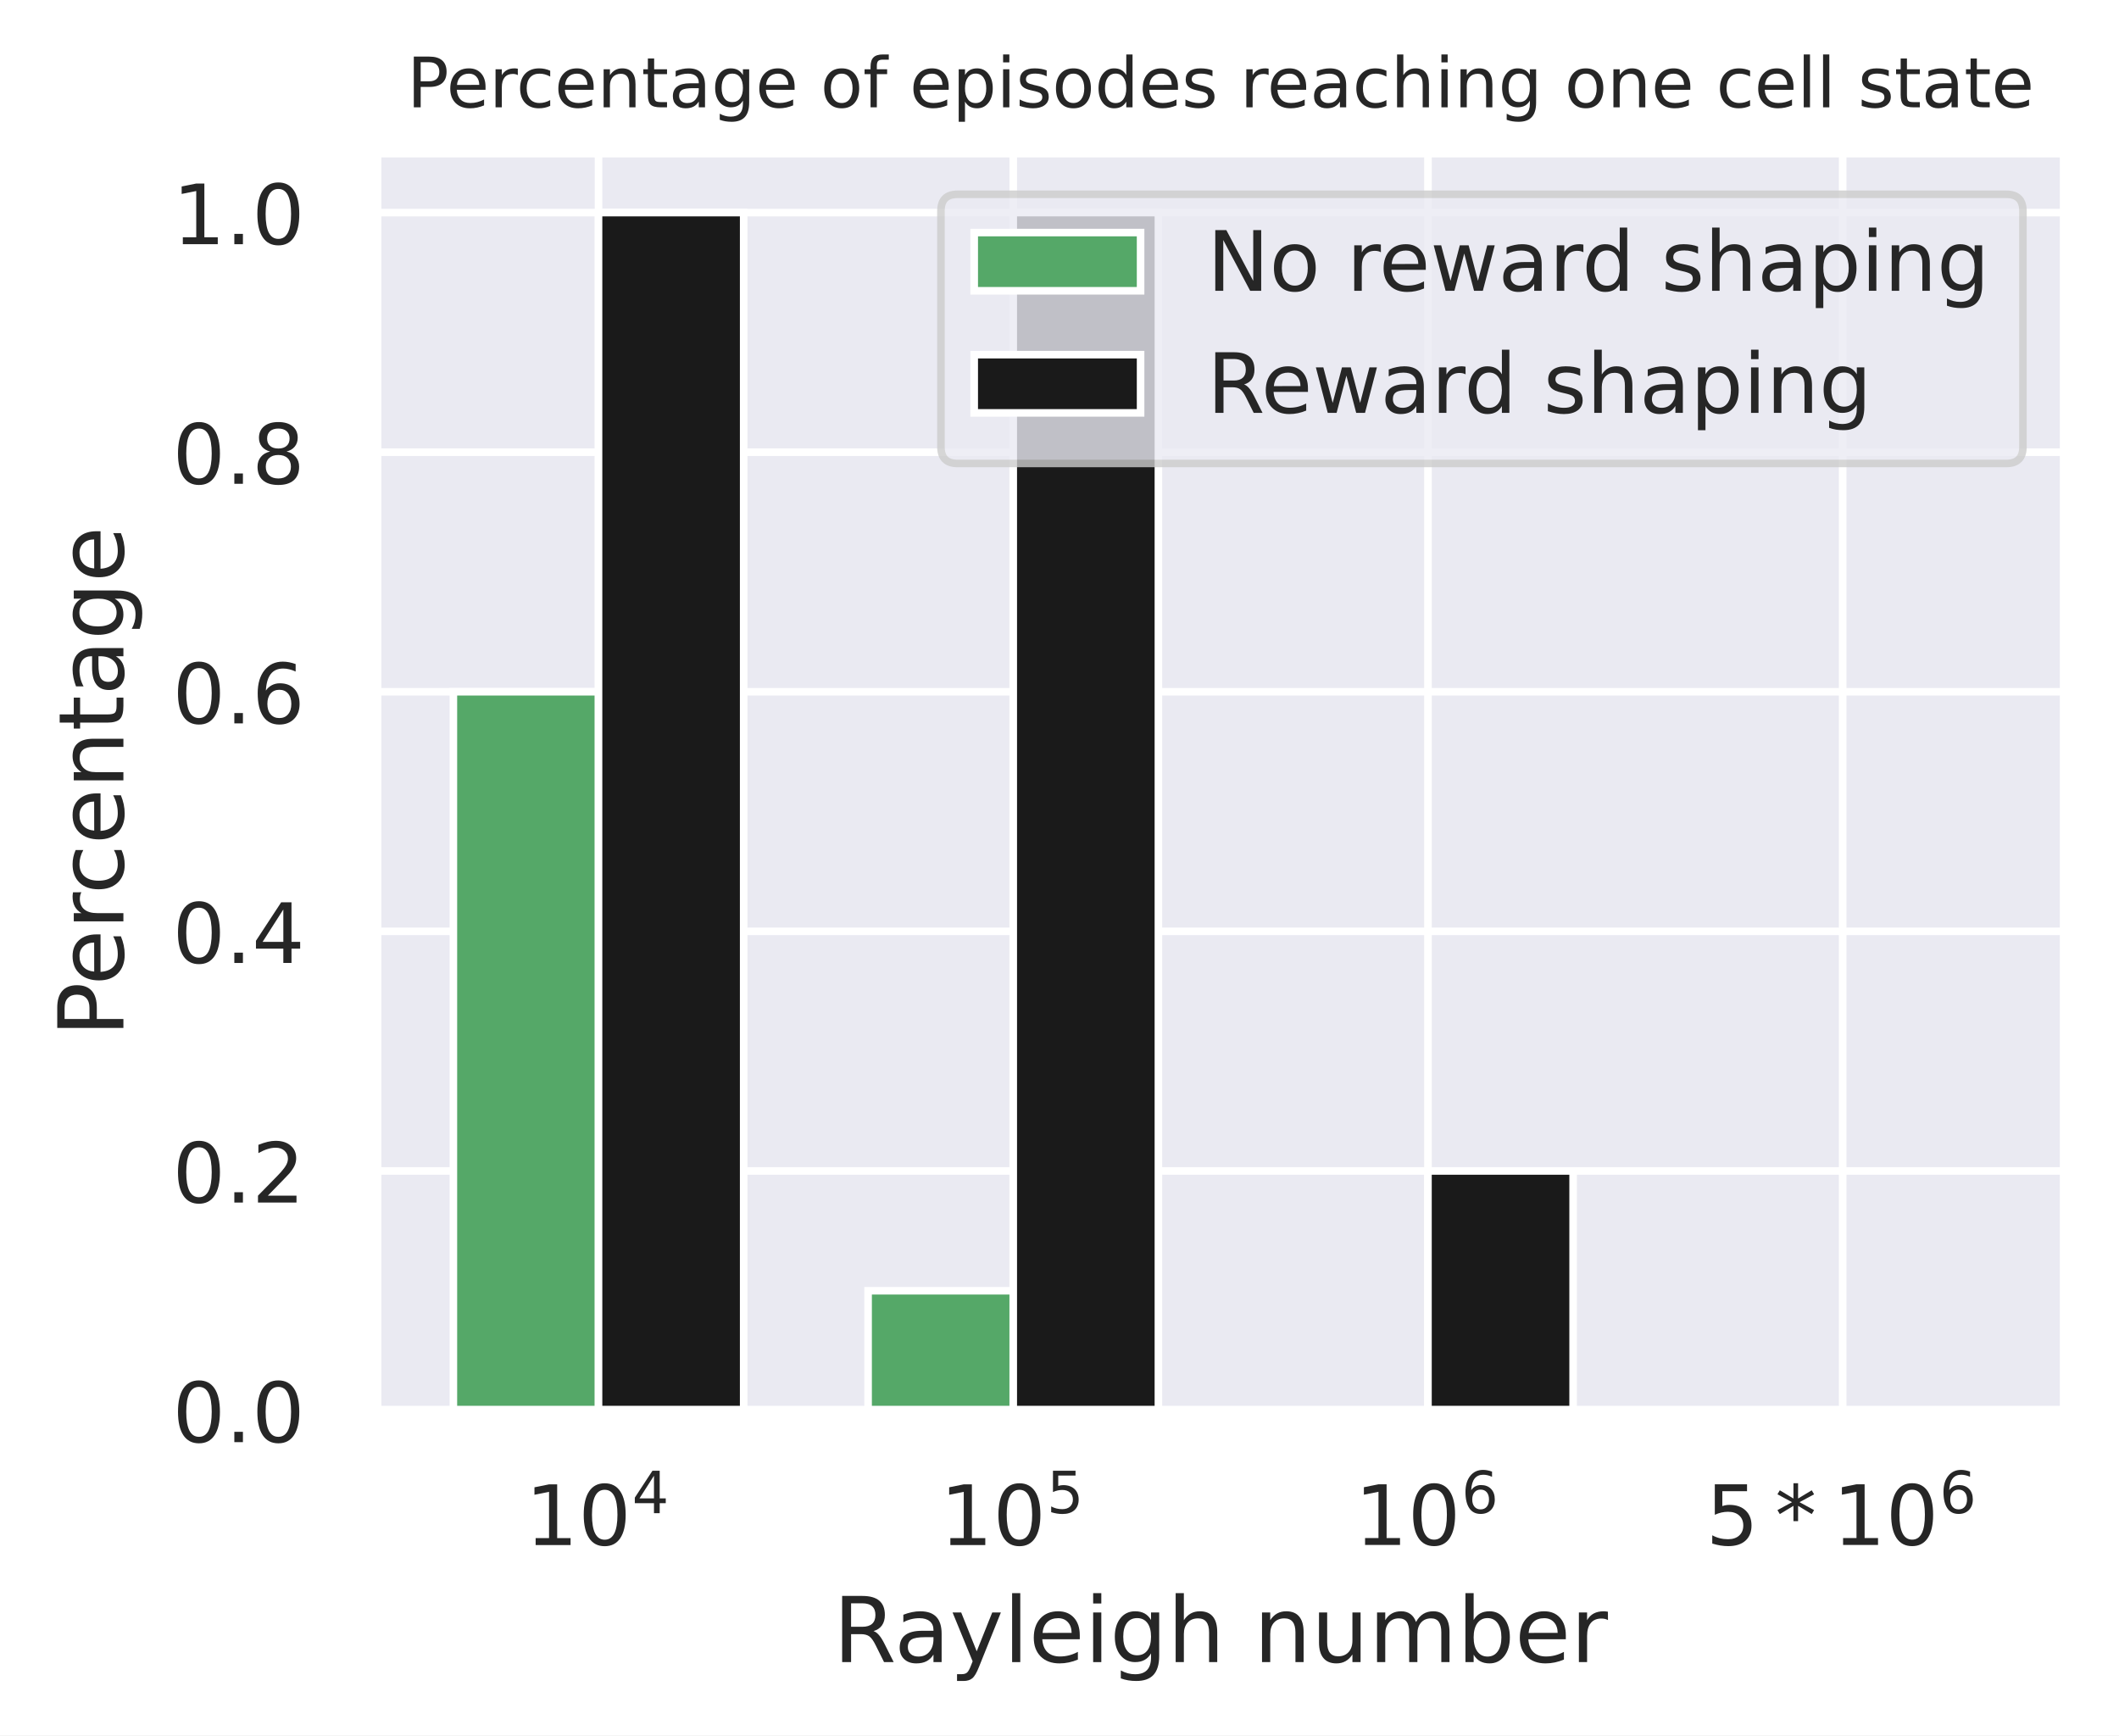
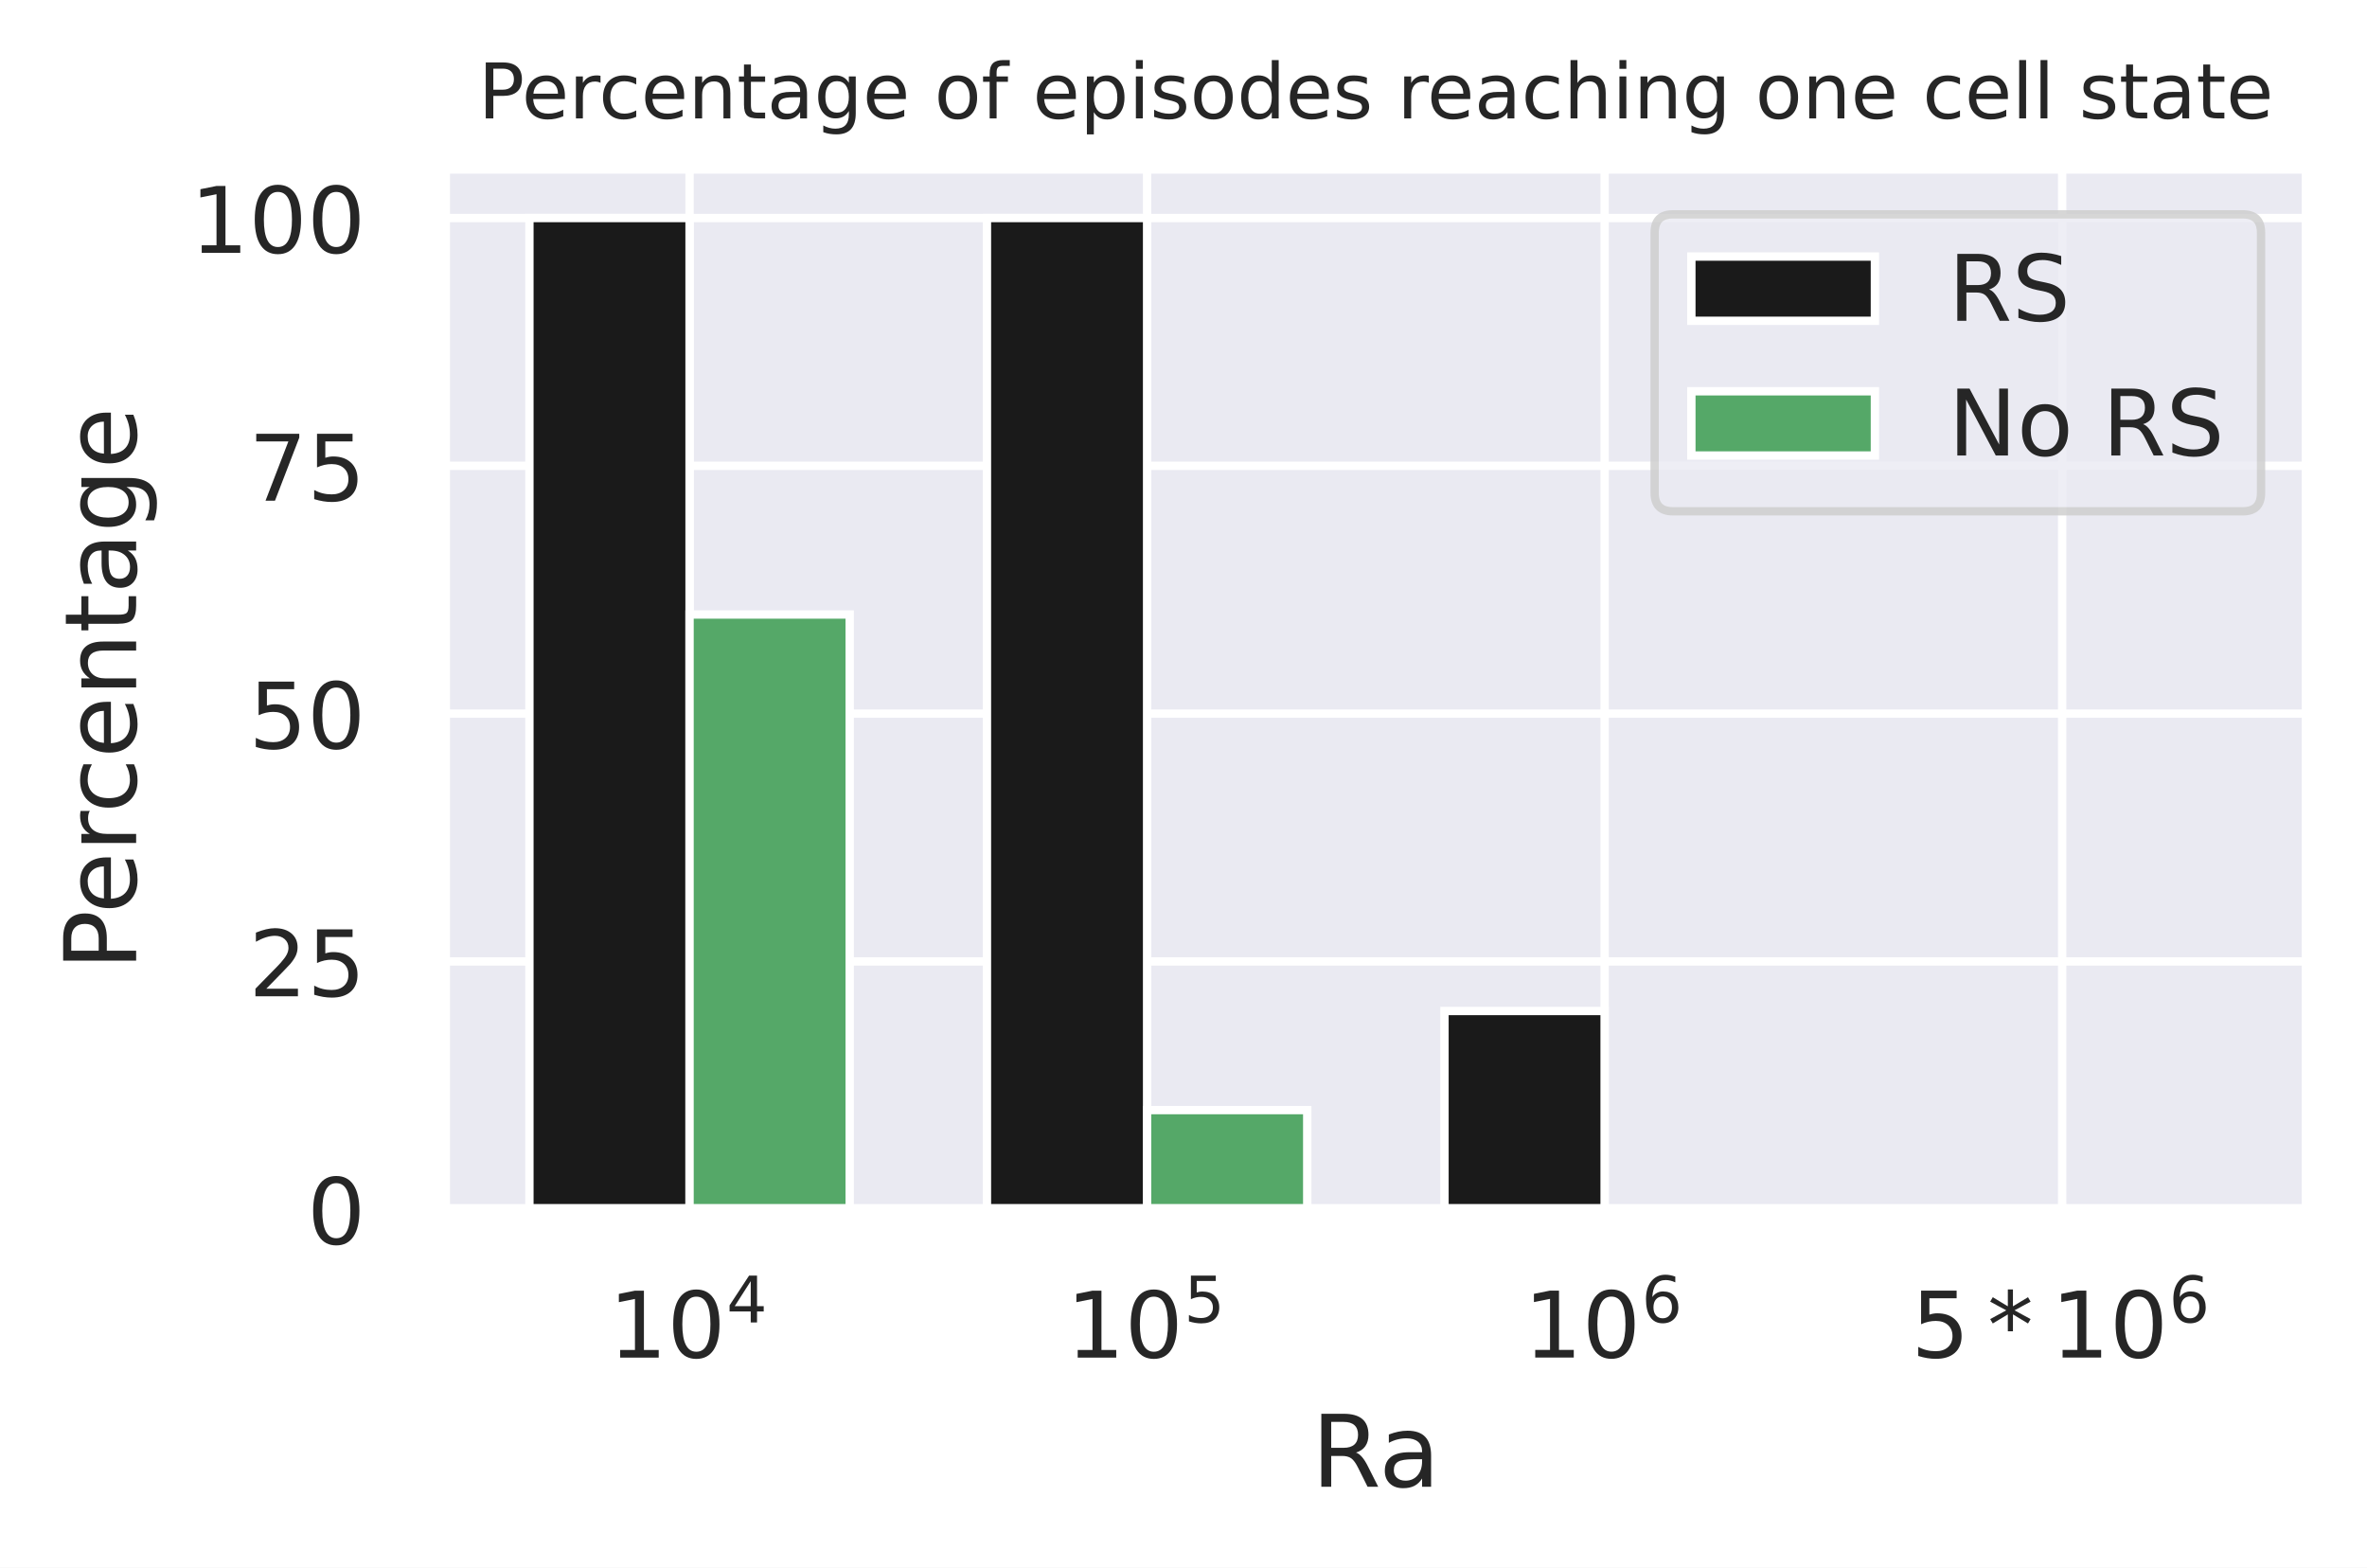
- <svg xmlns="http://www.w3.org/2000/svg" xmlns:xlink="http://www.w3.org/1999/xlink" width="280.207pt" height="229.47pt" viewBox="0 0 280.207 229.47" version="1.1">
+ <svg xmlns="http://www.w3.org/2000/svg" xmlns:xlink="http://www.w3.org/1999/xlink" width="283.71pt" height="187.89pt" viewBox="0 0 283.71 187.89" version="1.1">
  <defs>
    <style type="text/css">*{stroke-linejoin: round; stroke-linecap: butt}</style>
  </defs>
  <g id="figure_1">
    <g id="patch_1">
-       <path d="M 0 229.47  L 280.207 229.47  L 280.207 0  L 0 0  z " style="fill: #ffffff" />
+       <path d="M 0 187.89  L 283.71 187.89  L 283.71 0  L 0 0  z " style="fill: #ffffff" />
    </g>
    <g id="axes_1">
      <g id="patch_2">
-         <path d="M 49.807 186.511  L 273.007 186.511  L 273.007 20.191  L 49.807 20.191  z " style="fill: #eaeaf2" />
+         <path d="M 53.31 144.931  L 276.51 144.931  L 276.51 20.191  L 53.31 20.191  z " style="fill: #eaeaf2" />
      </g>
      <g id="matplotlib.axis_1">
        <g id="xtick_1">
          <g id="line2d_1">
-             <path d="M 79.147 186.511  L 79.147 20.191  " clip-path="url(#pefdc73f50e)" style="fill: none; stroke: #ffffff; stroke-linecap: round" />
+             <path d="M 82.65 144.931  L 82.65 20.191  " clip-path="url(#pd496085ec2)" style="fill: none; stroke: #ffffff; stroke-linecap: round" />
          </g>
          <g id="text_1">
-             <g style="fill: #262626" transform="translate(69.46675 204.3688) scale(0.11 -0.11)">
+             <g style="fill: #262626" transform="translate(72.96956 162.7888) scale(0.11 -0.11)">
              <defs>
                <path id="DejaVuSans-31" d="M 794 531  L 1825 531  L 1825 4091  L 703 3866  L 703 4441  L 1819 4666  L 2450 4666  L 2450 531  L 3481 531  L 3481 0  L 794 0  L 794 531  z " transform="scale(0.015625)" />
                <path id="DejaVuSans-30" d="M 2034 4250  Q 1547 4250 1301 3770  Q 1056 3291 1056 2328  Q 1056 1369 1301 889  Q 1547 409 2034 409  Q 2525 409 2770 889  Q 3016 1369 3016 2328  Q 3016 3291 2770 3770  Q 2525 4250 2034 4250  z M 2034 4750  Q 2819 4750 3233 4129  Q 3647 3509 3647 2328  Q 3647 1150 3233 529  Q 2819 -91 2034 -91  Q 1250 -91 836 529  Q 422 1150 422 2328  Q 422 3509 836 4129  Q 1250 4750 2034 4750  z " transform="scale(0.015625)" />
                <path id="DejaVuSans-34" d="M 2419 4116  L 825 1625  L 2419 1625  L 2419 4116  z M 2253 4666  L 3047 4666  L 3047 1625  L 3713 1625  L 3713 1100  L 3047 1100  L 3047 0  L 2419 0  L 2419 1100  L 313 1100  L 313 1709  L 2253 4666  z " transform="scale(0.015625)" />
              </defs>
              <use xlink:href="#DejaVuSans-31" transform="translate(0 0.684375)" />
              <use xlink:href="#DejaVuSans-30" transform="translate(63.62305 0.684375)" />
              <use xlink:href="#DejaVuSans-34" transform="translate(128.2031 38.96563) scale(0.7)" />
            </g>
          </g>
        </g>
        <g id="xtick_2">
          <g id="line2d_2">
-             <path d="M 133.987 186.511  L 133.987 20.191  " clip-path="url(#pefdc73f50e)" style="fill: none; stroke: #ffffff; stroke-linecap: round" />
+             <path d="M 137.49 144.931  L 137.49 20.191  " clip-path="url(#pd496085ec2)" style="fill: none; stroke: #ffffff; stroke-linecap: round" />
          </g>
          <g id="text_2">
-             <g style="fill: #262626" transform="translate(124.307 204.3688) scale(0.11 -0.11)">
+             <g style="fill: #262626" transform="translate(127.8099 162.7888) scale(0.11 -0.11)">
              <defs>
                <path id="DejaVuSans-35" d="M 691 4666  L 3169 4666  L 3169 4134  L 1269 4134  L 1269 2991  Q 1406 3038 1543 3061  Q 1681 3084 1819 3084  Q 2600 3084 3056 2656  Q 3513 2228 3513 1497  Q 3513 744 3044 326  Q 2575 -91 1722 -91  Q 1428 -91 1123 -41  Q 819 9 494 109  L 494 744  Q 775 591 1075 516  Q 1375 441 1709 441  Q 2250 441 2565 725  Q 2881 1009 2881 1497  Q 2881 1984 2565 2268  Q 2250 2553 1709 2553  Q 1456 2553 1204 2497  Q 953 2441 691 2322  L 691 4666  z " transform="scale(0.015625)" />
              </defs>
              <use xlink:href="#DejaVuSans-31" transform="translate(0 0.684375)" />
              <use xlink:href="#DejaVuSans-30" transform="translate(63.62305 0.684375)" />
              <use xlink:href="#DejaVuSans-35" transform="translate(128.2031 38.96563) scale(0.7)" />
            </g>
          </g>
        </g>
        <g id="xtick_3">
          <g id="line2d_3">
-             <path d="M 188.827 186.511  L 188.827 20.191  " clip-path="url(#pefdc73f50e)" style="fill: none; stroke: #ffffff; stroke-linecap: round" />
+             <path d="M 192.33 144.931  L 192.33 20.191  " clip-path="url(#pd496085ec2)" style="fill: none; stroke: #ffffff; stroke-linecap: round" />
          </g>
          <g id="text_3">
-             <g style="fill: #262626" transform="translate(179.1473 204.3688) scale(0.11 -0.11)">
+             <g style="fill: #262626" transform="translate(182.6501 162.7888) scale(0.11 -0.11)">
              <defs>
                <path id="DejaVuSans-36" d="M 2113 2584  Q 1688 2584 1439 2293  Q 1191 2003 1191 1497  Q 1191 994 1439 701  Q 1688 409 2113 409  Q 2538 409 2786 701  Q 3034 994 3034 1497  Q 3034 2003 2786 2293  Q 2538 2584 2113 2584  z M 3366 4563  L 3366 3988  Q 3128 4100 2886 4159  Q 2644 4219 2406 4219  Q 1781 4219 1451 3797  Q 1122 3375 1075 2522  Q 1259 2794 1537 2939  Q 1816 3084 2150 3084  Q 2853 3084 3261 2657  Q 3669 2231 3669 1497  Q 3669 778 3244 343  Q 2819 -91 2113 -91  Q 1303 -91 875 529  Q 447 1150 447 2328  Q 447 3434 972 4092  Q 1497 4750 2381 4750  Q 2619 4750 2861 4703  Q 3103 4656 3366 4563  z " transform="scale(0.015625)" />
              </defs>
              <use xlink:href="#DejaVuSans-31" transform="translate(0 0.765625)" />
              <use xlink:href="#DejaVuSans-30" transform="translate(63.62305 0.765625)" />
              <use xlink:href="#DejaVuSans-36" transform="translate(128.2031 39.04688) scale(0.7)" />
            </g>
          </g>
        </g>
        <g id="xtick_4">
          <g id="line2d_4">
-             <path d="M 243.668 186.511  L 243.668 20.191  " clip-path="url(#pefdc73f50e)" style="fill: none; stroke: #ffffff; stroke-linecap: round" />
+             <path d="M 247.17 144.931  L 247.17 20.191  " clip-path="url(#pd496085ec2)" style="fill: none; stroke: #ffffff; stroke-linecap: round" />
          </g>
          <g id="text_4">
-             <g style="fill: #262626" transform="translate(225.5726 204.3688) scale(0.11 -0.11)">
+             <g style="fill: #262626" transform="translate(229.0754 162.7888) scale(0.11 -0.11)">
              <defs>
                <path id="DejaVuSans-2a" d="M 3009 3897  L 1888 3291  L 3009 2681  L 2828 2375  L 1778 3009  L 1778 1831  L 1422 1831  L 1422 3009  L 372 2375  L 191 2681  L 1313 3291  L 191 3897  L 372 4206  L 1422 3572  L 1422 4750  L 1778 4750  L 1778 3572  L 2828 4206  L 3009 3897  z " transform="scale(0.015625)" />
              </defs>
              <use xlink:href="#DejaVuSans-35" transform="translate(0 0.765625)" />
              <use xlink:href="#DejaVuSans-2a" transform="translate(83.10547 0.765625)" />
              <use xlink:href="#DejaVuSans-31" transform="translate(152.5879 0.765625)" />
              <use xlink:href="#DejaVuSans-30" transform="translate(216.2109 0.765625)" />
              <use xlink:href="#DejaVuSans-36" transform="translate(280.791 39.04688) scale(0.7)" />
            </g>
          </g>
        </g>
        <g id="text_5">
-           <g style="fill: #262626" transform="translate(110.1841 219.7746) scale(0.12 -0.12)">
+           <g style="fill: #262626" transform="translate(157.1991 178.1946) scale(0.12 -0.12)">
            <defs>
              <path id="DejaVuSans-52" d="M 2841 2188  Q 3044 2119 3236 1894  Q 3428 1669 3622 1275  L 4263 0  L 3584 0  L 2988 1197  Q 2756 1666 2539 1819  Q 2322 1972 1947 1972  L 1259 1972  L 1259 0  L 628 0  L 628 4666  L 2053 4666  Q 2853 4666 3247 4331  Q 3641 3997 3641 3322  Q 3641 2881 3436 2590  Q 3231 2300 2841 2188  z M 1259 4147  L 1259 2491  L 2053 2491  Q 2509 2491 2742 2702  Q 2975 2913 2975 3322  Q 2975 3731 2742 3939  Q 2509 4147 2053 4147  L 1259 4147  z " transform="scale(0.015625)" />
              <path id="DejaVuSans-61" d="M 2194 1759  Q 1497 1759 1228 1600  Q 959 1441 959 1056  Q 959 750 1161 570  Q 1363 391 1709 391  Q 2188 391 2477 730  Q 2766 1069 2766 1631  L 2766 1759  L 2194 1759  z M 3341 1997  L 3341 0  L 2766 0  L 2766 531  Q 2569 213 2275 61  Q 1981 -91 1556 -91  Q 1019 -91 701 211  Q 384 513 384 1019  Q 384 1609 779 1909  Q 1175 2209 1959 2209  L 2766 2209  L 2766 2266  Q 2766 2663 2505 2880  Q 2244 3097 1772 3097  Q 1472 3097 1187 3025  Q 903 2953 641 2809  L 641 3341  Q 956 3463 1253 3523  Q 1550 3584 1831 3584  Q 2591 3584 2966 3190  Q 3341 2797 3341 1997  z " transform="scale(0.015625)" />
-               <path id="DejaVuSans-79" d="M 2059 -325  Q 1816 -950 1584 -1140  Q 1353 -1331 966 -1331  L 506 -1331  L 506 -850  L 844 -850  Q 1081 -850 1212 -737  Q 1344 -625 1503 -206  L 1606 56  L 191 3500  L 800 3500  L 1894 763  L 2988 3500  L 3597 3500  L 2059 -325  z " transform="scale(0.015625)" />
-               <path id="DejaVuSans-6c" d="M 603 4863  L 1178 4863  L 1178 0  L 603 0  L 603 4863  z " transform="scale(0.015625)" />
-               <path id="DejaVuSans-65" d="M 3597 1894  L 3597 1613  L 953 1613  Q 991 1019 1311 708  Q 1631 397 2203 397  Q 2534 397 2845 478  Q 3156 559 3463 722  L 3463 178  Q 3153 47 2828 -22  Q 2503 -91 2169 -91  Q 1331 -91 842 396  Q 353 884 353 1716  Q 353 2575 817 3079  Q 1281 3584 2069 3584  Q 2775 3584 3186 3129  Q 3597 2675 3597 1894  z M 3022 2063  Q 3016 2534 2758 2815  Q 2500 3097 2075 3097  Q 1594 3097 1305 2825  Q 1016 2553 972 2059  L 3022 2063  z " transform="scale(0.015625)" />
-               <path id="DejaVuSans-69" d="M 603 3500  L 1178 3500  L 1178 0  L 603 0  L 603 3500  z M 603 4863  L 1178 4863  L 1178 4134  L 603 4134  L 603 4863  z " transform="scale(0.015625)" />
-               <path id="DejaVuSans-67" d="M 2906 1791  Q 2906 2416 2648 2759  Q 2391 3103 1925 3103  Q 1463 3103 1205 2759  Q 947 2416 947 1791  Q 947 1169 1205 825  Q 1463 481 1925 481  Q 2391 481 2648 825  Q 2906 1169 2906 1791  z M 3481 434  Q 3481 -459 3084 -895  Q 2688 -1331 1869 -1331  Q 1566 -1331 1297 -1286  Q 1028 -1241 775 -1147  L 775 -588  Q 1028 -725 1275 -790  Q 1522 -856 1778 -856  Q 2344 -856 2625 -561  Q 2906 -266 2906 331  L 2906 616  Q 2728 306 2450 153  Q 2172 0 1784 0  Q 1141 0 747 490  Q 353 981 353 1791  Q 353 2603 747 3093  Q 1141 3584 1784 3584  Q 2172 3584 2450 3431  Q 2728 3278 2906 2969  L 2906 3500  L 3481 3500  L 3481 434  z " transform="scale(0.015625)" />
-               <path id="DejaVuSans-68" d="M 3513 2113  L 3513 0  L 2938 0  L 2938 2094  Q 2938 2591 2744 2837  Q 2550 3084 2163 3084  Q 1697 3084 1428 2787  Q 1159 2491 1159 1978  L 1159 0  L 581 0  L 581 4863  L 1159 4863  L 1159 2956  Q 1366 3272 1645 3428  Q 1925 3584 2291 3584  Q 2894 3584 3203 3211  Q 3513 2838 3513 2113  z " transform="scale(0.015625)" />
-               <path id="DejaVuSans-20" transform="scale(0.015625)" />
-               <path id="DejaVuSans-6e" d="M 3513 2113  L 3513 0  L 2938 0  L 2938 2094  Q 2938 2591 2744 2837  Q 2550 3084 2163 3084  Q 1697 3084 1428 2787  Q 1159 2491 1159 1978  L 1159 0  L 581 0  L 581 3500  L 1159 3500  L 1159 2956  Q 1366 3272 1645 3428  Q 1925 3584 2291 3584  Q 2894 3584 3203 3211  Q 3513 2838 3513 2113  z " transform="scale(0.015625)" />
-               <path id="DejaVuSans-75" d="M 544 1381  L 544 3500  L 1119 3500  L 1119 1403  Q 1119 906 1312 657  Q 1506 409 1894 409  Q 2359 409 2629 706  Q 2900 1003 2900 1516  L 2900 3500  L 3475 3500  L 3475 0  L 2900 0  L 2900 538  Q 2691 219 2414 64  Q 2138 -91 1772 -91  Q 1169 -91 856 284  Q 544 659 544 1381  z M 1991 3584  L 1991 3584  z " transform="scale(0.015625)" />
-               <path id="DejaVuSans-6d" d="M 3328 2828  Q 3544 3216 3844 3400  Q 4144 3584 4550 3584  Q 5097 3584 5394 3201  Q 5691 2819 5691 2113  L 5691 0  L 5113 0  L 5113 2094  Q 5113 2597 4934 2840  Q 4756 3084 4391 3084  Q 3944 3084 3684 2787  Q 3425 2491 3425 1978  L 3425 0  L 2847 0  L 2847 2094  Q 2847 2600 2669 2842  Q 2491 3084 2119 3084  Q 1678 3084 1418 2786  Q 1159 2488 1159 1978  L 1159 0  L 581 0  L 581 3500  L 1159 3500  L 1159 2956  Q 1356 3278 1631 3431  Q 1906 3584 2284 3584  Q 2666 3584 2933 3390  Q 3200 3197 3328 2828  z " transform="scale(0.015625)" />
-               <path id="DejaVuSans-62" d="M 3116 1747  Q 3116 2381 2855 2742  Q 2594 3103 2138 3103  Q 1681 3103 1420 2742  Q 1159 2381 1159 1747  Q 1159 1113 1420 752  Q 1681 391 2138 391  Q 2594 391 2855 752  Q 3116 1113 3116 1747  z M 1159 2969  Q 1341 3281 1617 3432  Q 1894 3584 2278 3584  Q 2916 3584 3314 3078  Q 3713 2572 3713 1747  Q 3713 922 3314 415  Q 2916 -91 2278 -91  Q 1894 -91 1617 61  Q 1341 213 1159 525  L 1159 0  L 581 0  L 581 4863  L 1159 4863  L 1159 2969  z " transform="scale(0.015625)" />
-               <path id="DejaVuSans-72" d="M 2631 2963  Q 2534 3019 2420 3045  Q 2306 3072 2169 3072  Q 1681 3072 1420 2755  Q 1159 2438 1159 1844  L 1159 0  L 581 0  L 581 3500  L 1159 3500  L 1159 2956  Q 1341 3275 1631 3429  Q 1922 3584 2338 3584  Q 2397 3584 2469 3576  Q 2541 3569 2628 3553  L 2631 2963  z " transform="scale(0.015625)" />
            </defs>
            <use xlink:href="#DejaVuSans-52" />
            <use xlink:href="#DejaVuSans-61" x="67.232" />
-             <use xlink:href="#DejaVuSans-79" x="128.512" />
-             <use xlink:href="#DejaVuSans-6c" x="187.691" />
-             <use xlink:href="#DejaVuSans-65" x="215.475" />
-             <use xlink:href="#DejaVuSans-69" x="276.998" />
-             <use xlink:href="#DejaVuSans-67" x="304.781" />
-             <use xlink:href="#DejaVuSans-68" x="368.258" />
-             <use xlink:href="#DejaVuSans-20" x="431.637" />
-             <use xlink:href="#DejaVuSans-6e" x="463.424" />
-             <use xlink:href="#DejaVuSans-75" x="526.803" />
-             <use xlink:href="#DejaVuSans-6d" x="590.182" />
-             <use xlink:href="#DejaVuSans-62" x="687.594" />
-             <use xlink:href="#DejaVuSans-65" x="751.07" />
-             <use xlink:href="#DejaVuSans-72" x="812.594" />
          </g>
        </g>
      </g>
      <g id="matplotlib.axis_2">
        <g id="ytick_1">
          <g id="line2d_5">
-             <path d="M 49.807 186.511  L 273.007 186.511  " clip-path="url(#pefdc73f50e)" style="fill: none; stroke: #ffffff; stroke-linecap: round" />
+             <path d="M 53.31 144.931  L 276.51 144.931  " clip-path="url(#pd496085ec2)" style="fill: none; stroke: #ffffff; stroke-linecap: round" />
          </g>
          <g id="text_6">
-             <g style="fill: #262626" transform="translate(22.81375 190.6897) scale(0.11 -0.11)">
-               <defs>
-                 <path id="DejaVuSans-2e" d="M 684 794  L 1344 794  L 1344 0  L 684 0  L 684 794  z " transform="scale(0.015625)" />
-               </defs>
+             <g style="fill: #262626" transform="translate(36.81125 149.1097) scale(0.11 -0.11)">
              <use xlink:href="#DejaVuSans-30" />
-               <use xlink:href="#DejaVuSans-2e" x="63.623" />
-               <use xlink:href="#DejaVuSans-30" x="95.41" />
            </g>
          </g>
        </g>
        <g id="ytick_2">
          <g id="line2d_6">
-             <path d="M 49.807 154.831  L 273.007 154.831  " clip-path="url(#pefdc73f50e)" style="fill: none; stroke: #ffffff; stroke-linecap: round" />
+             <path d="M 53.31 115.231  L 276.51 115.231  " clip-path="url(#pd496085ec2)" style="fill: none; stroke: #ffffff; stroke-linecap: round" />
          </g>
          <g id="text_7">
-             <g style="fill: #262626" transform="translate(22.81375 159.0097) scale(0.11 -0.11)">
+             <g style="fill: #262626" transform="translate(29.8125 119.4097) scale(0.11 -0.11)">
              <defs>
                <path id="DejaVuSans-32" d="M 1228 531  L 3431 531  L 3431 0  L 469 0  L 469 531  Q 828 903 1448 1529  Q 2069 2156 2228 2338  Q 2531 2678 2651 2914  Q 2772 3150 2772 3378  Q 2772 3750 2511 3984  Q 2250 4219 1831 4219  Q 1534 4219 1204 4116  Q 875 4013 500 3803  L 500 4441  Q 881 4594 1212 4672  Q 1544 4750 1819 4750  Q 2544 4750 2975 4387  Q 3406 4025 3406 3419  Q 3406 3131 3298 2873  Q 3191 2616 2906 2266  Q 2828 2175 2409 1742  Q 1991 1309 1228 531  z " transform="scale(0.015625)" />
              </defs>
-               <use xlink:href="#DejaVuSans-30" />
-               <use xlink:href="#DejaVuSans-2e" x="63.623" />
-               <use xlink:href="#DejaVuSans-32" x="95.41" />
+               <use xlink:href="#DejaVuSans-32" />
+               <use xlink:href="#DejaVuSans-35" x="63.623" />
            </g>
          </g>
        </g>
        <g id="ytick_3">
          <g id="line2d_7">
-             <path d="M 49.807 123.151  L 273.007 123.151  " clip-path="url(#pefdc73f50e)" style="fill: none; stroke: #ffffff; stroke-linecap: round" />
+             <path d="M 53.31 85.531  L 276.51 85.531  " clip-path="url(#pd496085ec2)" style="fill: none; stroke: #ffffff; stroke-linecap: round" />
          </g>
          <g id="text_8">
-             <g style="fill: #262626" transform="translate(22.81375 127.3297) scale(0.11 -0.11)">
-               <use xlink:href="#DejaVuSans-30" />
-               <use xlink:href="#DejaVuSans-2e" x="63.623" />
-               <use xlink:href="#DejaVuSans-34" x="95.41" />
+             <g style="fill: #262626" transform="translate(29.8125 89.7097) scale(0.11 -0.11)">
+               <use xlink:href="#DejaVuSans-35" />
+               <use xlink:href="#DejaVuSans-30" x="63.623" />
            </g>
          </g>
        </g>
        <g id="ytick_4">
          <g id="line2d_8">
-             <path d="M 49.807 91.471  L 273.007 91.471  " clip-path="url(#pefdc73f50e)" style="fill: none; stroke: #ffffff; stroke-linecap: round" />
+             <path d="M 53.31 55.831  L 276.51 55.831  " clip-path="url(#pd496085ec2)" style="fill: none; stroke: #ffffff; stroke-linecap: round" />
          </g>
          <g id="text_9">
-             <g style="fill: #262626" transform="translate(22.81375 95.6497) scale(0.11 -0.11)">
-               <use xlink:href="#DejaVuSans-30" />
-               <use xlink:href="#DejaVuSans-2e" x="63.623" />
-               <use xlink:href="#DejaVuSans-36" x="95.41" />
+             <g style="fill: #262626" transform="translate(29.8125 60.0097) scale(0.11 -0.11)">
+               <defs>
+                 <path id="DejaVuSans-37" d="M 525 4666  L 3525 4666  L 3525 4397  L 1831 0  L 1172 0  L 2766 4134  L 525 4134  L 525 4666  z " transform="scale(0.015625)" />
+               </defs>
+               <use xlink:href="#DejaVuSans-37" />
+               <use xlink:href="#DejaVuSans-35" x="63.623" />
            </g>
          </g>
        </g>
        <g id="ytick_5">
          <g id="line2d_9">
-             <path d="M 49.807 59.791  L 273.007 59.791  " clip-path="url(#pefdc73f50e)" style="fill: none; stroke: #ffffff; stroke-linecap: round" />
+             <path d="M 53.31 26.131  L 276.51 26.131  " clip-path="url(#pd496085ec2)" style="fill: none; stroke: #ffffff; stroke-linecap: round" />
          </g>
          <g id="text_10">
-             <g style="fill: #262626" transform="translate(22.81375 63.9697) scale(0.11 -0.11)">
-               <defs>
-                 <path id="DejaVuSans-38" d="M 2034 2216  Q 1584 2216 1326 1975  Q 1069 1734 1069 1313  Q 1069 891 1326 650  Q 1584 409 2034 409  Q 2484 409 2743 651  Q 3003 894 3003 1313  Q 3003 1734 2745 1975  Q 2488 2216 2034 2216  z M 1403 2484  Q 997 2584 770 2862  Q 544 3141 544 3541  Q 544 4100 942 4425  Q 1341 4750 2034 4750  Q 2731 4750 3128 4425  Q 3525 4100 3525 3541  Q 3525 3141 3298 2862  Q 3072 2584 2669 2484  Q 3125 2378 3379 2068  Q 3634 1759 3634 1313  Q 3634 634 3220 271  Q 2806 -91 2034 -91  Q 1263 -91 848 271  Q 434 634 434 1313  Q 434 1759 690 2068  Q 947 2378 1403 2484  z M 1172 3481  Q 1172 3119 1398 2916  Q 1625 2713 2034 2713  Q 2441 2713 2670 2916  Q 2900 3119 2900 3481  Q 2900 3844 2670 4047  Q 2441 4250 2034 4250  Q 1625 4250 1398 4047  Q 1172 3844 1172 3481  z " transform="scale(0.015625)" />
-               </defs>
-               <use xlink:href="#DejaVuSans-30" />
-               <use xlink:href="#DejaVuSans-2e" x="63.623" />
-               <use xlink:href="#DejaVuSans-38" x="95.41" />
-             </g>
-           </g>
-         </g>
-         <g id="ytick_6">
-           <g id="line2d_10">
-             <path d="M 49.807 28.111  L 273.007 28.111  " clip-path="url(#pefdc73f50e)" style="fill: none; stroke: #ffffff; stroke-linecap: round" />
-           </g>
-           <g id="text_11">
-             <g style="fill: #262626" transform="translate(22.81375 32.2897) scale(0.11 -0.11)">
+             <g style="fill: #262626" transform="translate(22.81375 30.3097) scale(0.11 -0.11)">
              <use xlink:href="#DejaVuSans-31" />
-               <use xlink:href="#DejaVuSans-2e" x="63.623" />
-               <use xlink:href="#DejaVuSans-30" x="95.41" />
-             </g>
-           </g>
-         </g>
-         <g id="text_12">
-           <g style="fill: #262626" transform="translate(16.31812 137.0977) rotate(-90) scale(0.12 -0.12)">
+               <use xlink:href="#DejaVuSans-30" x="63.623" />
+               <use xlink:href="#DejaVuSans-30" x="127.246" />
+             </g>
+           </g>
+         </g>
+         <g id="text_11">
+           <g style="fill: #262626" transform="translate(16.31812 116.3077) rotate(-90) scale(0.12 -0.12)">
            <defs>
              <path id="DejaVuSans-50" d="M 1259 4147  L 1259 2394  L 2053 2394  Q 2494 2394 2734 2622  Q 2975 2850 2975 3272  Q 2975 3691 2734 3919  Q 2494 4147 2053 4147  L 1259 4147  z M 628 4666  L 2053 4666  Q 2838 4666 3239 4311  Q 3641 3956 3641 3272  Q 3641 2581 3239 2228  Q 2838 1875 2053 1875  L 1259 1875  L 1259 0  L 628 0  L 628 4666  z " transform="scale(0.015625)" />
+               <path id="DejaVuSans-65" d="M 3597 1894  L 3597 1613  L 953 1613  Q 991 1019 1311 708  Q 1631 397 2203 397  Q 2534 397 2845 478  Q 3156 559 3463 722  L 3463 178  Q 3153 47 2828 -22  Q 2503 -91 2169 -91  Q 1331 -91 842 396  Q 353 884 353 1716  Q 353 2575 817 3079  Q 1281 3584 2069 3584  Q 2775 3584 3186 3129  Q 3597 2675 3597 1894  z M 3022 2063  Q 3016 2534 2758 2815  Q 2500 3097 2075 3097  Q 1594 3097 1305 2825  Q 1016 2553 972 2059  L 3022 2063  z " transform="scale(0.015625)" />
+               <path id="DejaVuSans-72" d="M 2631 2963  Q 2534 3019 2420 3045  Q 2306 3072 2169 3072  Q 1681 3072 1420 2755  Q 1159 2438 1159 1844  L 1159 0  L 581 0  L 581 3500  L 1159 3500  L 1159 2956  Q 1341 3275 1631 3429  Q 1922 3584 2338 3584  Q 2397 3584 2469 3576  Q 2541 3569 2628 3553  L 2631 2963  z " transform="scale(0.015625)" />
              <path id="DejaVuSans-63" d="M 3122 3366  L 3122 2828  Q 2878 2963 2633 3030  Q 2388 3097 2138 3097  Q 1578 3097 1268 2742  Q 959 2388 959 1747  Q 959 1106 1268 751  Q 1578 397 2138 397  Q 2388 397 2633 464  Q 2878 531 3122 666  L 3122 134  Q 2881 22 2623 -34  Q 2366 -91 2075 -91  Q 1284 -91 818 406  Q 353 903 353 1747  Q 353 2603 823 3093  Q 1294 3584 2113 3584  Q 2378 3584 2631 3529  Q 2884 3475 3122 3366  z " transform="scale(0.015625)" />
+               <path id="DejaVuSans-6e" d="M 3513 2113  L 3513 0  L 2938 0  L 2938 2094  Q 2938 2591 2744 2837  Q 2550 3084 2163 3084  Q 1697 3084 1428 2787  Q 1159 2491 1159 1978  L 1159 0  L 581 0  L 581 3500  L 1159 3500  L 1159 2956  Q 1366 3272 1645 3428  Q 1925 3584 2291 3584  Q 2894 3584 3203 3211  Q 3513 2838 3513 2113  z " transform="scale(0.015625)" />
              <path id="DejaVuSans-74" d="M 1172 4494  L 1172 3500  L 2356 3500  L 2356 3053  L 1172 3053  L 1172 1153  Q 1172 725 1289 603  Q 1406 481 1766 481  L 2356 481  L 2356 0  L 1766 0  Q 1100 0 847 248  Q 594 497 594 1153  L 594 3053  L 172 3053  L 172 3500  L 594 3500  L 594 4494  L 1172 4494  z " transform="scale(0.015625)" />
+               <path id="DejaVuSans-67" d="M 2906 1791  Q 2906 2416 2648 2759  Q 2391 3103 1925 3103  Q 1463 3103 1205 2759  Q 947 2416 947 1791  Q 947 1169 1205 825  Q 1463 481 1925 481  Q 2391 481 2648 825  Q 2906 1169 2906 1791  z M 3481 434  Q 3481 -459 3084 -895  Q 2688 -1331 1869 -1331  Q 1566 -1331 1297 -1286  Q 1028 -1241 775 -1147  L 775 -588  Q 1028 -725 1275 -790  Q 1522 -856 1778 -856  Q 2344 -856 2625 -561  Q 2906 -266 2906 331  L 2906 616  Q 2728 306 2450 153  Q 2172 0 1784 0  Q 1141 0 747 490  Q 353 981 353 1791  Q 353 2603 747 3093  Q 1141 3584 1784 3584  Q 2172 3584 2450 3431  Q 2728 3278 2906 2969  L 2906 3500  L 3481 3500  L 3481 434  z " transform="scale(0.015625)" />
            </defs>
            <use xlink:href="#DejaVuSans-50" />
            <use xlink:href="#DejaVuSans-65" x="56.678" />
            <use xlink:href="#DejaVuSans-72" x="118.201" />
            <use xlink:href="#DejaVuSans-63" x="157.064" />
            <use xlink:href="#DejaVuSans-65" x="212.045" />
            <use xlink:href="#DejaVuSans-6e" x="273.568" />
            <use xlink:href="#DejaVuSans-74" x="336.947" />
            <use xlink:href="#DejaVuSans-61" x="376.156" />
            <use xlink:href="#DejaVuSans-67" x="437.436" />
            <use xlink:href="#DejaVuSans-65" x="500.912" />
          </g>
        </g>
      </g>
      <g id="patch_3">
-         <path d="M 59.953 186.511  L 79.147 186.511  L 79.147 91.471  L 59.953 91.471  z " clip-path="url(#pefdc73f50e)" style="fill: #55a868; stroke: #ffffff; stroke-linejoin: miter" />
+         <path d="M 63.455 144.931  L 82.65 144.931  L 82.65 26.131  L 63.455 26.131  z " clip-path="url(#pd496085ec2)" style="fill: #1a1a1a; stroke: #ffffff; stroke-linejoin: miter" />
      </g>
      <g id="patch_4">
-         <path d="M 114.793 186.511  L 133.987 186.511  L 133.987 170.671  L 114.793 170.671  z " clip-path="url(#pefdc73f50e)" style="fill: #55a868; stroke: #ffffff; stroke-linejoin: miter" />
+         <path d="M 118.296 144.931  L 137.49 144.931  L 137.49 26.131  L 118.296 26.131  z " clip-path="url(#pd496085ec2)" style="fill: #1a1a1a; stroke: #ffffff; stroke-linejoin: miter" />
      </g>
      <g id="patch_5">
-         <path d="M 169.633 186.511  L 188.827 186.511  L 188.827 186.511  L 169.633 186.511  z " clip-path="url(#pefdc73f50e)" style="fill: #55a868; stroke: #ffffff; stroke-linejoin: miter" />
+         <path d="M 173.136 144.931  L 192.33 144.931  L 192.33 121.171  L 173.136 121.171  z " clip-path="url(#pd496085ec2)" style="fill: #1a1a1a; stroke: #ffffff; stroke-linejoin: miter" />
      </g>
      <g id="patch_6">
-         <path d="M 224.474 186.511  L 243.668 186.511  L 243.668 186.511  L 224.474 186.511  z " clip-path="url(#pefdc73f50e)" style="fill: #55a868; stroke: #ffffff; stroke-linejoin: miter" />
+         <path d="M 227.976 144.931  L 247.17 144.931  L 247.17 144.931  L 227.976 144.931  z " clip-path="url(#pd496085ec2)" style="fill: #1a1a1a; stroke: #ffffff; stroke-linejoin: miter" />
      </g>
      <g id="patch_7">
-         <path d="M 79.147 186.511  L 98.341 186.511  L 98.341 28.111  L 79.147 28.111  z " clip-path="url(#pefdc73f50e)" style="fill: #1a1a1a; stroke: #ffffff; stroke-linejoin: miter" />
+         <path d="M 82.65 144.931  L 101.844 144.931  L 101.844 73.651  L 82.65 73.651  z " clip-path="url(#pd496085ec2)" style="fill: #55a868; stroke: #ffffff; stroke-linejoin: miter" />
      </g>
      <g id="patch_8">
-         <path d="M 133.987 186.511  L 153.181 186.511  L 153.181 28.111  L 133.987 28.111  z " clip-path="url(#pefdc73f50e)" style="fill: #1a1a1a; stroke: #ffffff; stroke-linejoin: miter" />
+         <path d="M 137.49 144.931  L 156.684 144.931  L 156.684 133.051  L 137.49 133.051  z " clip-path="url(#pd496085ec2)" style="fill: #55a868; stroke: #ffffff; stroke-linejoin: miter" />
      </g>
      <g id="patch_9">
-         <path d="M 188.827 186.511  L 208.021 186.511  L 208.021 154.831  L 188.827 154.831  z " clip-path="url(#pefdc73f50e)" style="fill: #1a1a1a; stroke: #ffffff; stroke-linejoin: miter" />
+         <path d="M 192.33 144.931  L 211.524 144.931  L 211.524 144.931  L 192.33 144.931  z " clip-path="url(#pd496085ec2)" style="fill: #55a868; stroke: #ffffff; stroke-linejoin: miter" />
      </g>
      <g id="patch_10">
-         <path d="M 243.668 186.511  L 262.862 186.511  L 262.862 186.511  L 243.668 186.511  z " clip-path="url(#pefdc73f50e)" style="fill: #1a1a1a; stroke: #ffffff; stroke-linejoin: miter" />
+         <path d="M 247.17 144.931  L 266.365 144.931  L 266.365 144.931  L 247.17 144.931  z " clip-path="url(#pd496085ec2)" style="fill: #55a868; stroke: #ffffff; stroke-linejoin: miter" />
      </g>
      <g id="patch_11">
-         <path d="M 49.807 186.511  L 49.807 20.191  " style="fill: none; stroke: #ffffff; stroke-width: 1.25; stroke-linejoin: miter; stroke-linecap: square" />
+         <path d="M 53.31 144.931  L 53.31 20.191  " style="fill: none; stroke: #ffffff; stroke-width: 1.25; stroke-linejoin: miter; stroke-linecap: square" />
      </g>
      <g id="patch_12">
-         <path d="M 273.007 186.511  L 273.007 20.191  " style="fill: none; stroke: #ffffff; stroke-width: 1.25; stroke-linejoin: miter; stroke-linecap: square" />
+         <path d="M 276.51 144.931  L 276.51 20.191  " style="fill: none; stroke: #ffffff; stroke-width: 1.25; stroke-linejoin: miter; stroke-linecap: square" />
      </g>
      <g id="patch_13">
-         <path d="M 49.807 186.511  L 273.007 186.511  " style="fill: none; stroke: #ffffff; stroke-width: 1.25; stroke-linejoin: miter; stroke-linecap: square" />
+         <path d="M 53.31 144.931  L 276.51 144.931  " style="fill: none; stroke: #ffffff; stroke-width: 1.25; stroke-linejoin: miter; stroke-linecap: square" />
      </g>
      <g id="patch_14">
-         <path d="M 49.807 20.191  L 273.007 20.191  " style="fill: none; stroke: #ffffff; stroke-width: 1.25; stroke-linejoin: miter; stroke-linecap: square" />
-       </g>
-       <g id="text_13">
-         <g style="fill: #262626" transform="translate(53.81894 14.19056) scale(0.092 -0.092)">
+         <path d="M 53.31 20.191  L 276.51 20.191  " style="fill: none; stroke: #ffffff; stroke-width: 1.25; stroke-linejoin: miter; stroke-linecap: square" />
+       </g>
+       <g id="text_12">
+         <g style="fill: #262626" transform="translate(57.32175 14.19056) scale(0.092 -0.092)">
          <defs>
+             <path id="DejaVuSans-20" transform="scale(0.015625)" />
            <path id="DejaVuSans-6f" d="M 1959 3097  Q 1497 3097 1228 2736  Q 959 2375 959 1747  Q 959 1119 1226 758  Q 1494 397 1959 397  Q 2419 397 2687 759  Q 2956 1122 2956 1747  Q 2956 2369 2687 2733  Q 2419 3097 1959 3097  z M 1959 3584  Q 2709 3584 3137 3096  Q 3566 2609 3566 1747  Q 3566 888 3137 398  Q 2709 -91 1959 -91  Q 1206 -91 779 398  Q 353 888 353 1747  Q 353 2609 779 3096  Q 1206 3584 1959 3584  z " transform="scale(0.015625)" />
            <path id="DejaVuSans-66" d="M 2375 4863  L 2375 4384  L 1825 4384  Q 1516 4384 1395 4259  Q 1275 4134 1275 3809  L 1275 3500  L 2222 3500  L 2222 3053  L 1275 3053  L 1275 0  L 697 0  L 697 3053  L 147 3053  L 147 3500  L 697 3500  L 697 3744  Q 697 4328 969 4595  Q 1241 4863 1831 4863  L 2375 4863  z " transform="scale(0.015625)" />
            <path id="DejaVuSans-70" d="M 1159 525  L 1159 -1331  L 581 -1331  L 581 3500  L 1159 3500  L 1159 2969  Q 1341 3281 1617 3432  Q 1894 3584 2278 3584  Q 2916 3584 3314 3078  Q 3713 2572 3713 1747  Q 3713 922 3314 415  Q 2916 -91 2278 -91  Q 1894 -91 1617 61  Q 1341 213 1159 525  z M 3116 1747  Q 3116 2381 2855 2742  Q 2594 3103 2138 3103  Q 1681 3103 1420 2742  Q 1159 2381 1159 1747  Q 1159 1113 1420 752  Q 1681 391 2138 391  Q 2594 391 2855 752  Q 3116 1113 3116 1747  z " transform="scale(0.015625)" />
+             <path id="DejaVuSans-69" d="M 603 3500  L 1178 3500  L 1178 0  L 603 0  L 603 3500  z M 603 4863  L 1178 4863  L 1178 4134  L 603 4134  L 603 4863  z " transform="scale(0.015625)" />
            <path id="DejaVuSans-73" d="M 2834 3397  L 2834 2853  Q 2591 2978 2328 3040  Q 2066 3103 1784 3103  Q 1356 3103 1142 2972  Q 928 2841 928 2578  Q 928 2378 1081 2264  Q 1234 2150 1697 2047  L 1894 2003  Q 2506 1872 2764 1633  Q 3022 1394 3022 966  Q 3022 478 2636 193  Q 2250 -91 1575 -91  Q 1294 -91 989 -36  Q 684 19 347 128  L 347 722  Q 666 556 975 473  Q 1284 391 1588 391  Q 1994 391 2212 530  Q 2431 669 2431 922  Q 2431 1156 2273 1281  Q 2116 1406 1581 1522  L 1381 1569  Q 847 1681 609 1914  Q 372 2147 372 2553  Q 372 3047 722 3315  Q 1072 3584 1716 3584  Q 2034 3584 2315 3537  Q 2597 3491 2834 3397  z " transform="scale(0.015625)" />
            <path id="DejaVuSans-64" d="M 2906 2969  L 2906 4863  L 3481 4863  L 3481 0  L 2906 0  L 2906 525  Q 2725 213 2448 61  Q 2172 -91 1784 -91  Q 1150 -91 751 415  Q 353 922 353 1747  Q 353 2572 751 3078  Q 1150 3584 1784 3584  Q 2172 3584 2448 3432  Q 2725 3281 2906 2969  z M 947 1747  Q 947 1113 1208 752  Q 1469 391 1925 391  Q 2381 391 2643 752  Q 2906 1113 2906 1747  Q 2906 2381 2643 2742  Q 2381 3103 1925 3103  Q 1469 3103 1208 2742  Q 947 2381 947 1747  z " transform="scale(0.015625)" />
+             <path id="DejaVuSans-68" d="M 3513 2113  L 3513 0  L 2938 0  L 2938 2094  Q 2938 2591 2744 2837  Q 2550 3084 2163 3084  Q 1697 3084 1428 2787  Q 1159 2491 1159 1978  L 1159 0  L 581 0  L 581 4863  L 1159 4863  L 1159 2956  Q 1366 3272 1645 3428  Q 1925 3584 2291 3584  Q 2894 3584 3203 3211  Q 3513 2838 3513 2113  z " transform="scale(0.015625)" />
+             <path id="DejaVuSans-6c" d="M 603 4863  L 1178 4863  L 1178 0  L 603 0  L 603 4863  z " transform="scale(0.015625)" />
          </defs>
          <use xlink:href="#DejaVuSans-50" />
          <use xlink:href="#DejaVuSans-65" x="56.678" />
          <use xlink:href="#DejaVuSans-72" x="118.201" />
          <use xlink:href="#DejaVuSans-63" x="157.064" />
          <use xlink:href="#DejaVuSans-65" x="212.045" />
          <use xlink:href="#DejaVuSans-6e" x="273.568" />
          <use xlink:href="#DejaVuSans-74" x="336.947" />
          <use xlink:href="#DejaVuSans-61" x="376.156" />
          <use xlink:href="#DejaVuSans-67" x="437.436" />
          <use xlink:href="#DejaVuSans-65" x="500.912" />
          <use xlink:href="#DejaVuSans-20" x="562.436" />
          <use xlink:href="#DejaVuSans-6f" x="594.223" />
          <use xlink:href="#DejaVuSans-66" x="655.404" />
          <use xlink:href="#DejaVuSans-20" x="690.609" />
          <use xlink:href="#DejaVuSans-65" x="722.396" />
          <use xlink:href="#DejaVuSans-70" x="783.92" />
          <use xlink:href="#DejaVuSans-69" x="847.396" />
          <use xlink:href="#DejaVuSans-73" x="875.18" />
          <use xlink:href="#DejaVuSans-6f" x="927.279" />
          <use xlink:href="#DejaVuSans-64" x="988.461" />
          <use xlink:href="#DejaVuSans-65" x="1051.938" />
          <use xlink:href="#DejaVuSans-73" x="1113.461" />
          <use xlink:href="#DejaVuSans-20" x="1165.561" />
          <use xlink:href="#DejaVuSans-72" x="1197.348" />
          <use xlink:href="#DejaVuSans-65" x="1236.211" />
          <use xlink:href="#DejaVuSans-61" x="1297.734" />
          <use xlink:href="#DejaVuSans-63" x="1359.014" />
          <use xlink:href="#DejaVuSans-68" x="1413.994" />
          <use xlink:href="#DejaVuSans-69" x="1477.373" />
          <use xlink:href="#DejaVuSans-6e" x="1505.156" />
          <use xlink:href="#DejaVuSans-67" x="1568.535" />
          <use xlink:href="#DejaVuSans-20" x="1632.012" />
          <use xlink:href="#DejaVuSans-6f" x="1663.799" />
          <use xlink:href="#DejaVuSans-6e" x="1724.98" />
          <use xlink:href="#DejaVuSans-65" x="1788.359" />
          <use xlink:href="#DejaVuSans-20" x="1849.883" />
          <use xlink:href="#DejaVuSans-63" x="1881.67" />
          <use xlink:href="#DejaVuSans-65" x="1936.65" />
          <use xlink:href="#DejaVuSans-6c" x="1998.174" />
          <use xlink:href="#DejaVuSans-6c" x="2025.957" />
          <use xlink:href="#DejaVuSans-20" x="2053.74" />
          <use xlink:href="#DejaVuSans-73" x="2085.527" />
          <use xlink:href="#DejaVuSans-74" x="2137.627" />
          <use xlink:href="#DejaVuSans-61" x="2176.836" />
          <use xlink:href="#DejaVuSans-74" x="2238.115" />
          <use xlink:href="#DejaVuSans-65" x="2277.324" />
        </g>
      </g>
      <g id="legend_1">
        <g id="patch_15">
-           <path d="M 126.626 61.282  L 265.307 61.282  Q 267.507 61.282 267.507 59.082  L 267.507 27.891  Q 267.507 25.691 265.307 25.691  L 126.626 25.691  Q 124.426 25.691 124.426 27.891  L 124.426 59.082  Q 124.426 61.282 126.626 61.282  z " style="fill: #eaeaf2; opacity: 0.8; stroke: #cccccc; stroke-linejoin: miter" />
+           <path d="M 200.528 61.282  L 268.81 61.282  Q 271.01 61.282 271.01 59.082  L 271.01 27.891  Q 271.01 25.691 268.81 25.691  L 200.528 25.691  Q 198.327 25.691 198.327 27.891  L 198.327 59.082  Q 198.327 61.282 200.528 61.282  z " style="fill: #eaeaf2; opacity: 0.8; stroke: #cccccc; stroke-linejoin: miter" />
        </g>
        <g id="patch_16">
-           <path d="M 128.826 38.449  L 150.826 38.449  L 150.826 30.749  L 128.826 30.749  z " style="fill: #55a868; stroke: #ffffff; stroke-linejoin: miter" />
+           <path d="M 202.727 38.449  L 224.727 38.449  L 224.727 30.749  L 202.727 30.749  z " style="fill: #1a1a1a; stroke: #ffffff; stroke-linejoin: miter" />
+         </g>
+         <g id="text_13">
+           <g style="fill: #262626" transform="translate(233.5275 38.44884) scale(0.11 -0.11)">
+             <defs>
+               <path id="DejaVuSans-53" d="M 3425 4513  L 3425 3897  Q 3066 4069 2747 4153  Q 2428 4238 2131 4238  Q 1616 4238 1336 4038  Q 1056 3838 1056 3469  Q 1056 3159 1242 3001  Q 1428 2844 1947 2747  L 2328 2669  Q 3034 2534 3370 2195  Q 3706 1856 3706 1288  Q 3706 609 3251 259  Q 2797 -91 1919 -91  Q 1588 -91 1214 -16  Q 841 59 441 206  L 441 856  Q 825 641 1194 531  Q 1563 422 1919 422  Q 2459 422 2753 634  Q 3047 847 3047 1241  Q 3047 1584 2836 1778  Q 2625 1972 2144 2069  L 1759 2144  Q 1053 2284 737 2584  Q 422 2884 422 3419  Q 422 4038 858 4394  Q 1294 4750 2059 4750  Q 2388 4750 2728 4690  Q 3069 4631 3425 4513  z " transform="scale(0.015625)" />
+             </defs>
+             <use xlink:href="#DejaVuSans-52" />
+             <use xlink:href="#DejaVuSans-53" x="69.482" />
+           </g>
+         </g>
+         <g id="patch_17">
+           <path d="M 202.727 54.595  L 224.727 54.595  L 224.727 46.895  L 202.727 46.895  z " style="fill: #55a868; stroke: #ffffff; stroke-linejoin: miter" />
        </g>
        <g id="text_14">
-           <g style="fill: #262626" transform="translate(159.6264 38.44884) scale(0.11 -0.11)">
+           <g style="fill: #262626" transform="translate(233.5275 54.59478) scale(0.11 -0.11)">
            <defs>
              <path id="DejaVuSans-4e" d="M 628 4666  L 1478 4666  L 3547 763  L 3547 4666  L 4159 4666  L 4159 0  L 3309 0  L 1241 3903  L 1241 0  L 628 0  L 628 4666  z " transform="scale(0.015625)" />
-               <path id="DejaVuSans-77" d="M 269 3500  L 844 3500  L 1563 769  L 2278 3500  L 2956 3500  L 3675 769  L 4391 3500  L 4966 3500  L 4050 0  L 3372 0  L 2619 2869  L 1863 0  L 1184 0  L 269 3500  z " transform="scale(0.015625)" />
            </defs>
            <use xlink:href="#DejaVuSans-4e" />
            <use xlink:href="#DejaVuSans-6f" x="74.805" />
            <use xlink:href="#DejaVuSans-20" x="135.986" />
-             <use xlink:href="#DejaVuSans-72" x="167.773" />
-             <use xlink:href="#DejaVuSans-65" x="206.637" />
-             <use xlink:href="#DejaVuSans-77" x="268.16" />
-             <use xlink:href="#DejaVuSans-61" x="349.947" />
-             <use xlink:href="#DejaVuSans-72" x="411.227" />
-             <use xlink:href="#DejaVuSans-64" x="450.59" />
-             <use xlink:href="#DejaVuSans-20" x="514.066" />
-             <use xlink:href="#DejaVuSans-73" x="545.854" />
-             <use xlink:href="#DejaVuSans-68" x="597.953" />
-             <use xlink:href="#DejaVuSans-61" x="661.332" />
-             <use xlink:href="#DejaVuSans-70" x="722.611" />
-             <use xlink:href="#DejaVuSans-69" x="786.088" />
-             <use xlink:href="#DejaVuSans-6e" x="813.871" />
-             <use xlink:href="#DejaVuSans-67" x="877.25" />
-           </g>
-         </g>
-         <g id="patch_17">
-           <path d="M 128.826 54.595  L 150.826 54.595  L 150.826 46.895  L 128.826 46.895  z " style="fill: #1a1a1a; stroke: #ffffff; stroke-linejoin: miter" />
-         </g>
-         <g id="text_15">
-           <g style="fill: #262626" transform="translate(159.6264 54.59478) scale(0.11 -0.11)">
-             <use xlink:href="#DejaVuSans-52" />
-             <use xlink:href="#DejaVuSans-65" x="64.982" />
-             <use xlink:href="#DejaVuSans-77" x="126.506" />
-             <use xlink:href="#DejaVuSans-61" x="208.293" />
-             <use xlink:href="#DejaVuSans-72" x="269.572" />
-             <use xlink:href="#DejaVuSans-64" x="308.936" />
-             <use xlink:href="#DejaVuSans-20" x="372.412" />
-             <use xlink:href="#DejaVuSans-73" x="404.199" />
-             <use xlink:href="#DejaVuSans-68" x="456.299" />
-             <use xlink:href="#DejaVuSans-61" x="519.678" />
-             <use xlink:href="#DejaVuSans-70" x="580.957" />
-             <use xlink:href="#DejaVuSans-69" x="644.434" />
-             <use xlink:href="#DejaVuSans-6e" x="672.217" />
-             <use xlink:href="#DejaVuSans-67" x="735.596" />
+             <use xlink:href="#DejaVuSans-52" x="167.773" />
+             <use xlink:href="#DejaVuSans-53" x="237.256" />
          </g>
        </g>
      </g>
    </g>
  </g>
  <defs>
-     <clipPath id="pefdc73f50e">
-       <rect x="49.807" y="20.191" width="223.2" height="166.32" />
+     <clipPath id="pd496085ec2">
+       <rect x="53.31" y="20.191" width="223.2" height="124.74" />
    </clipPath>
  </defs>
</svg>
